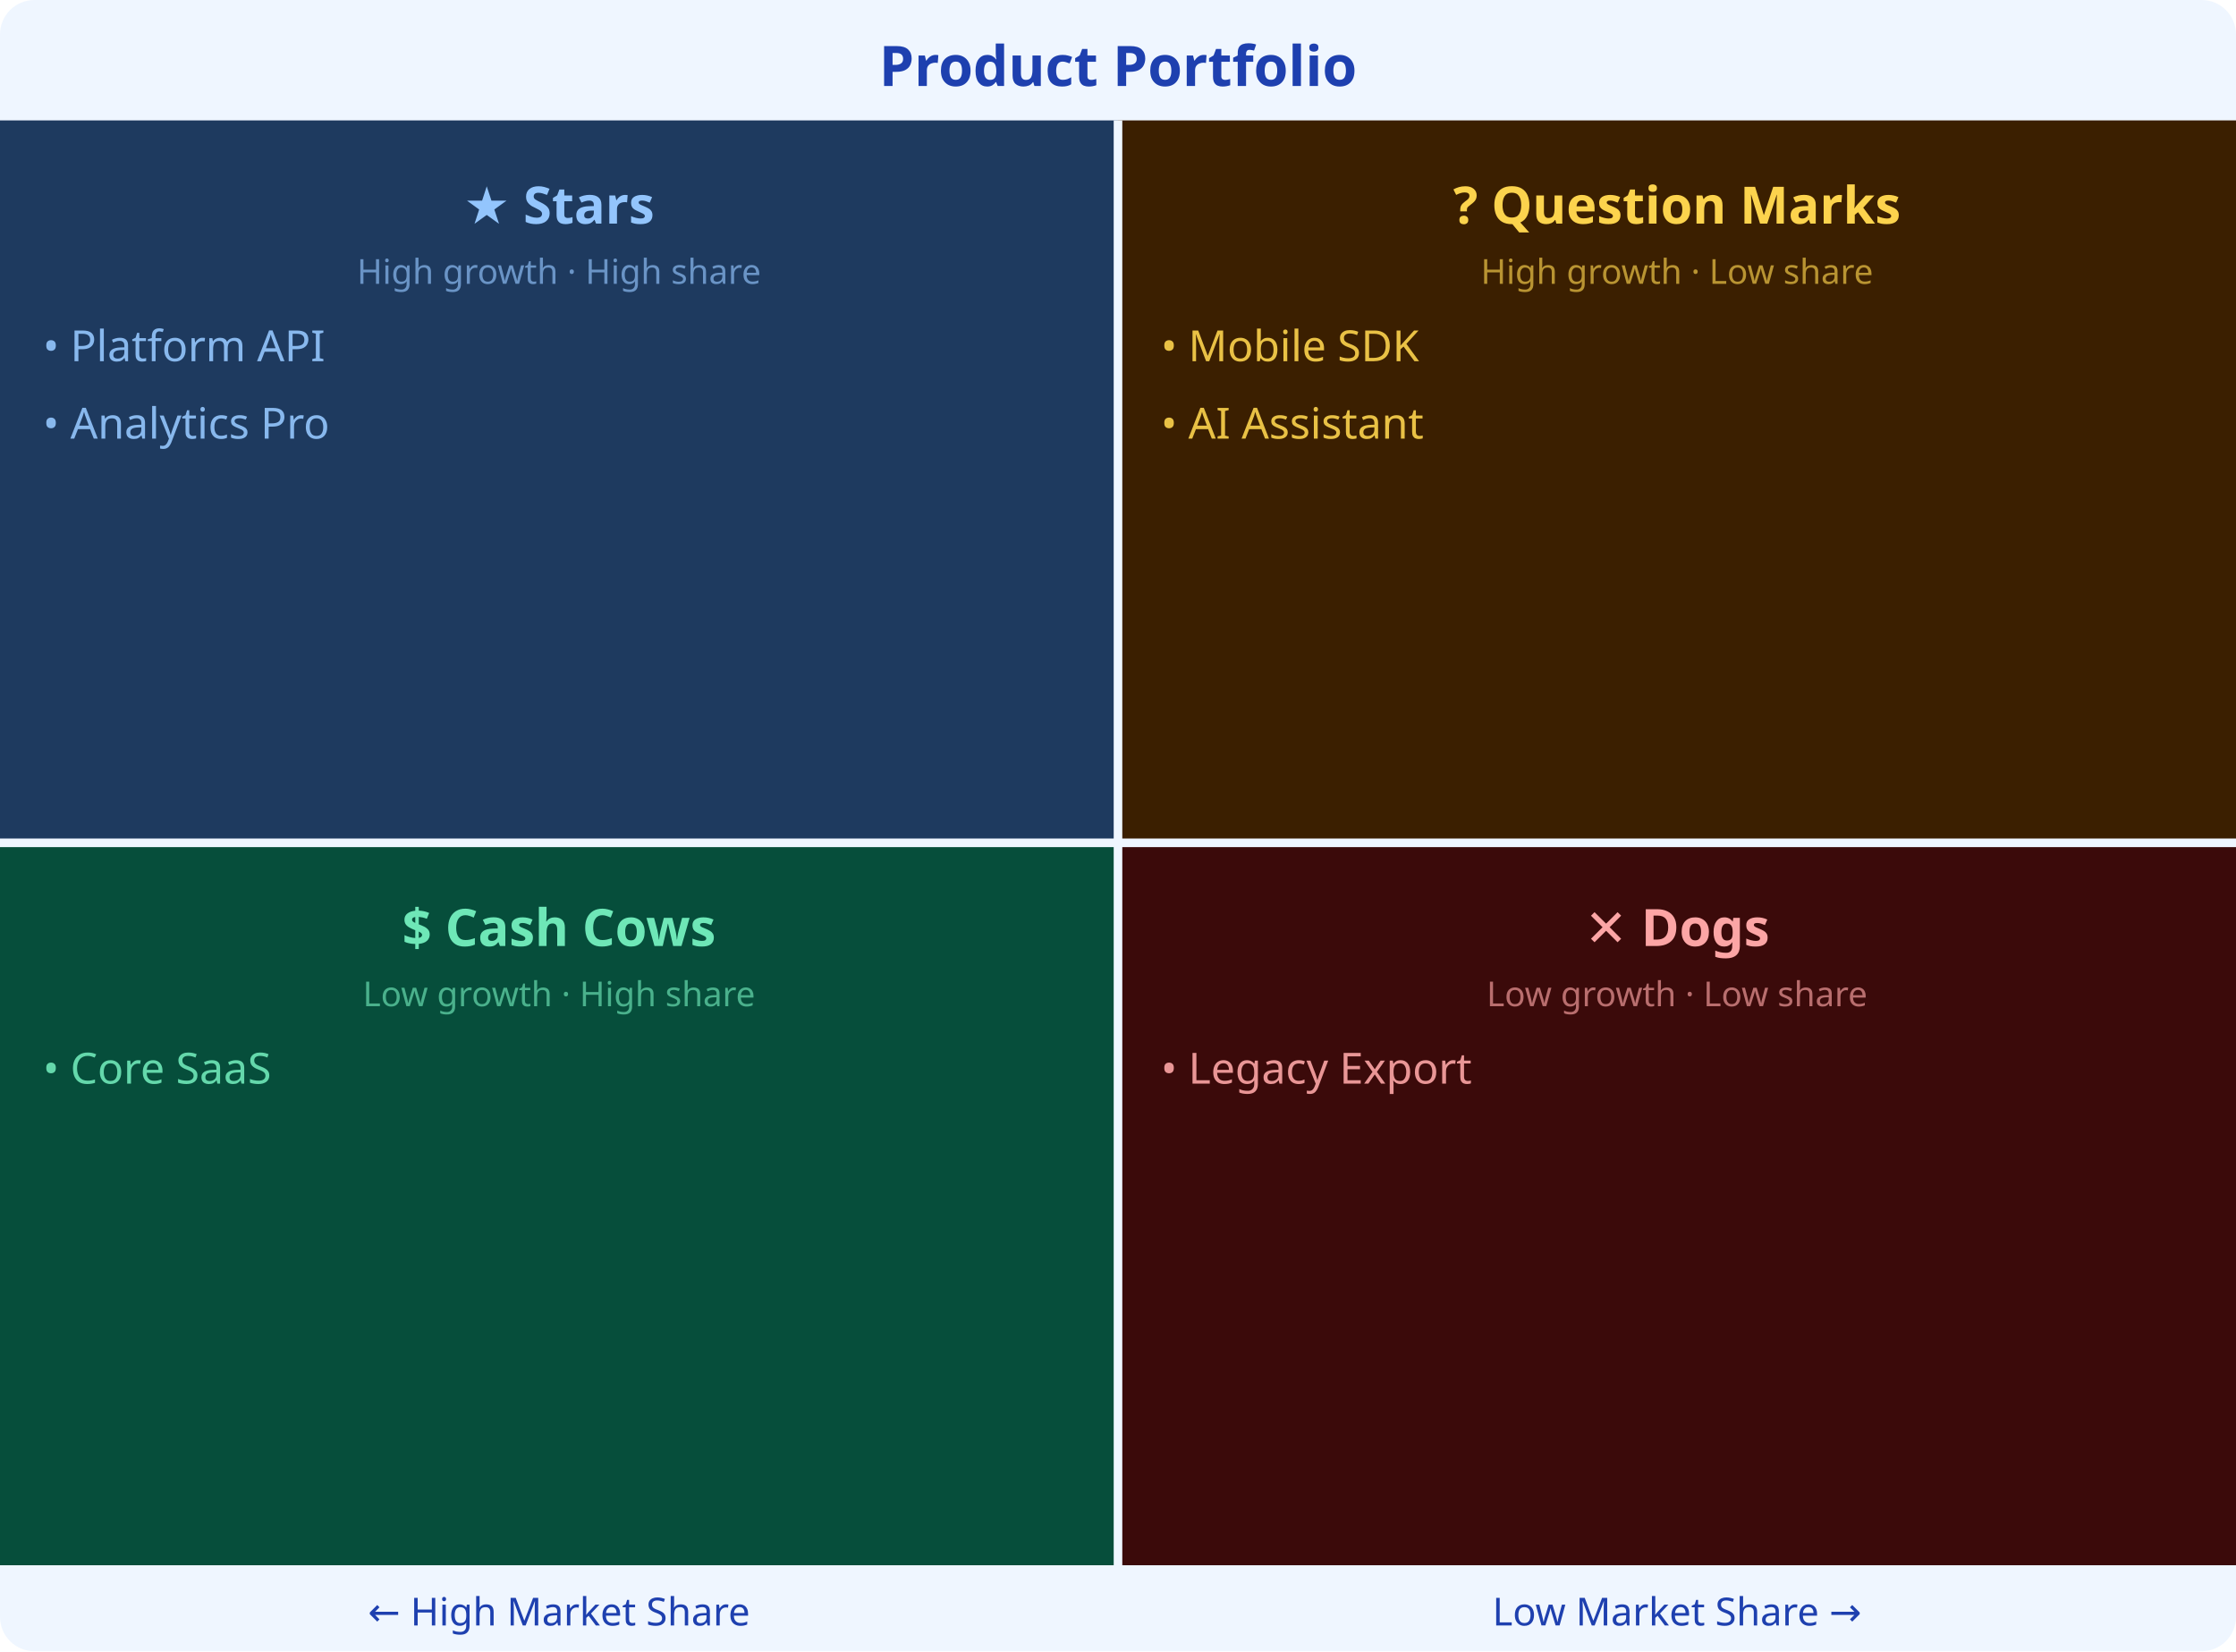
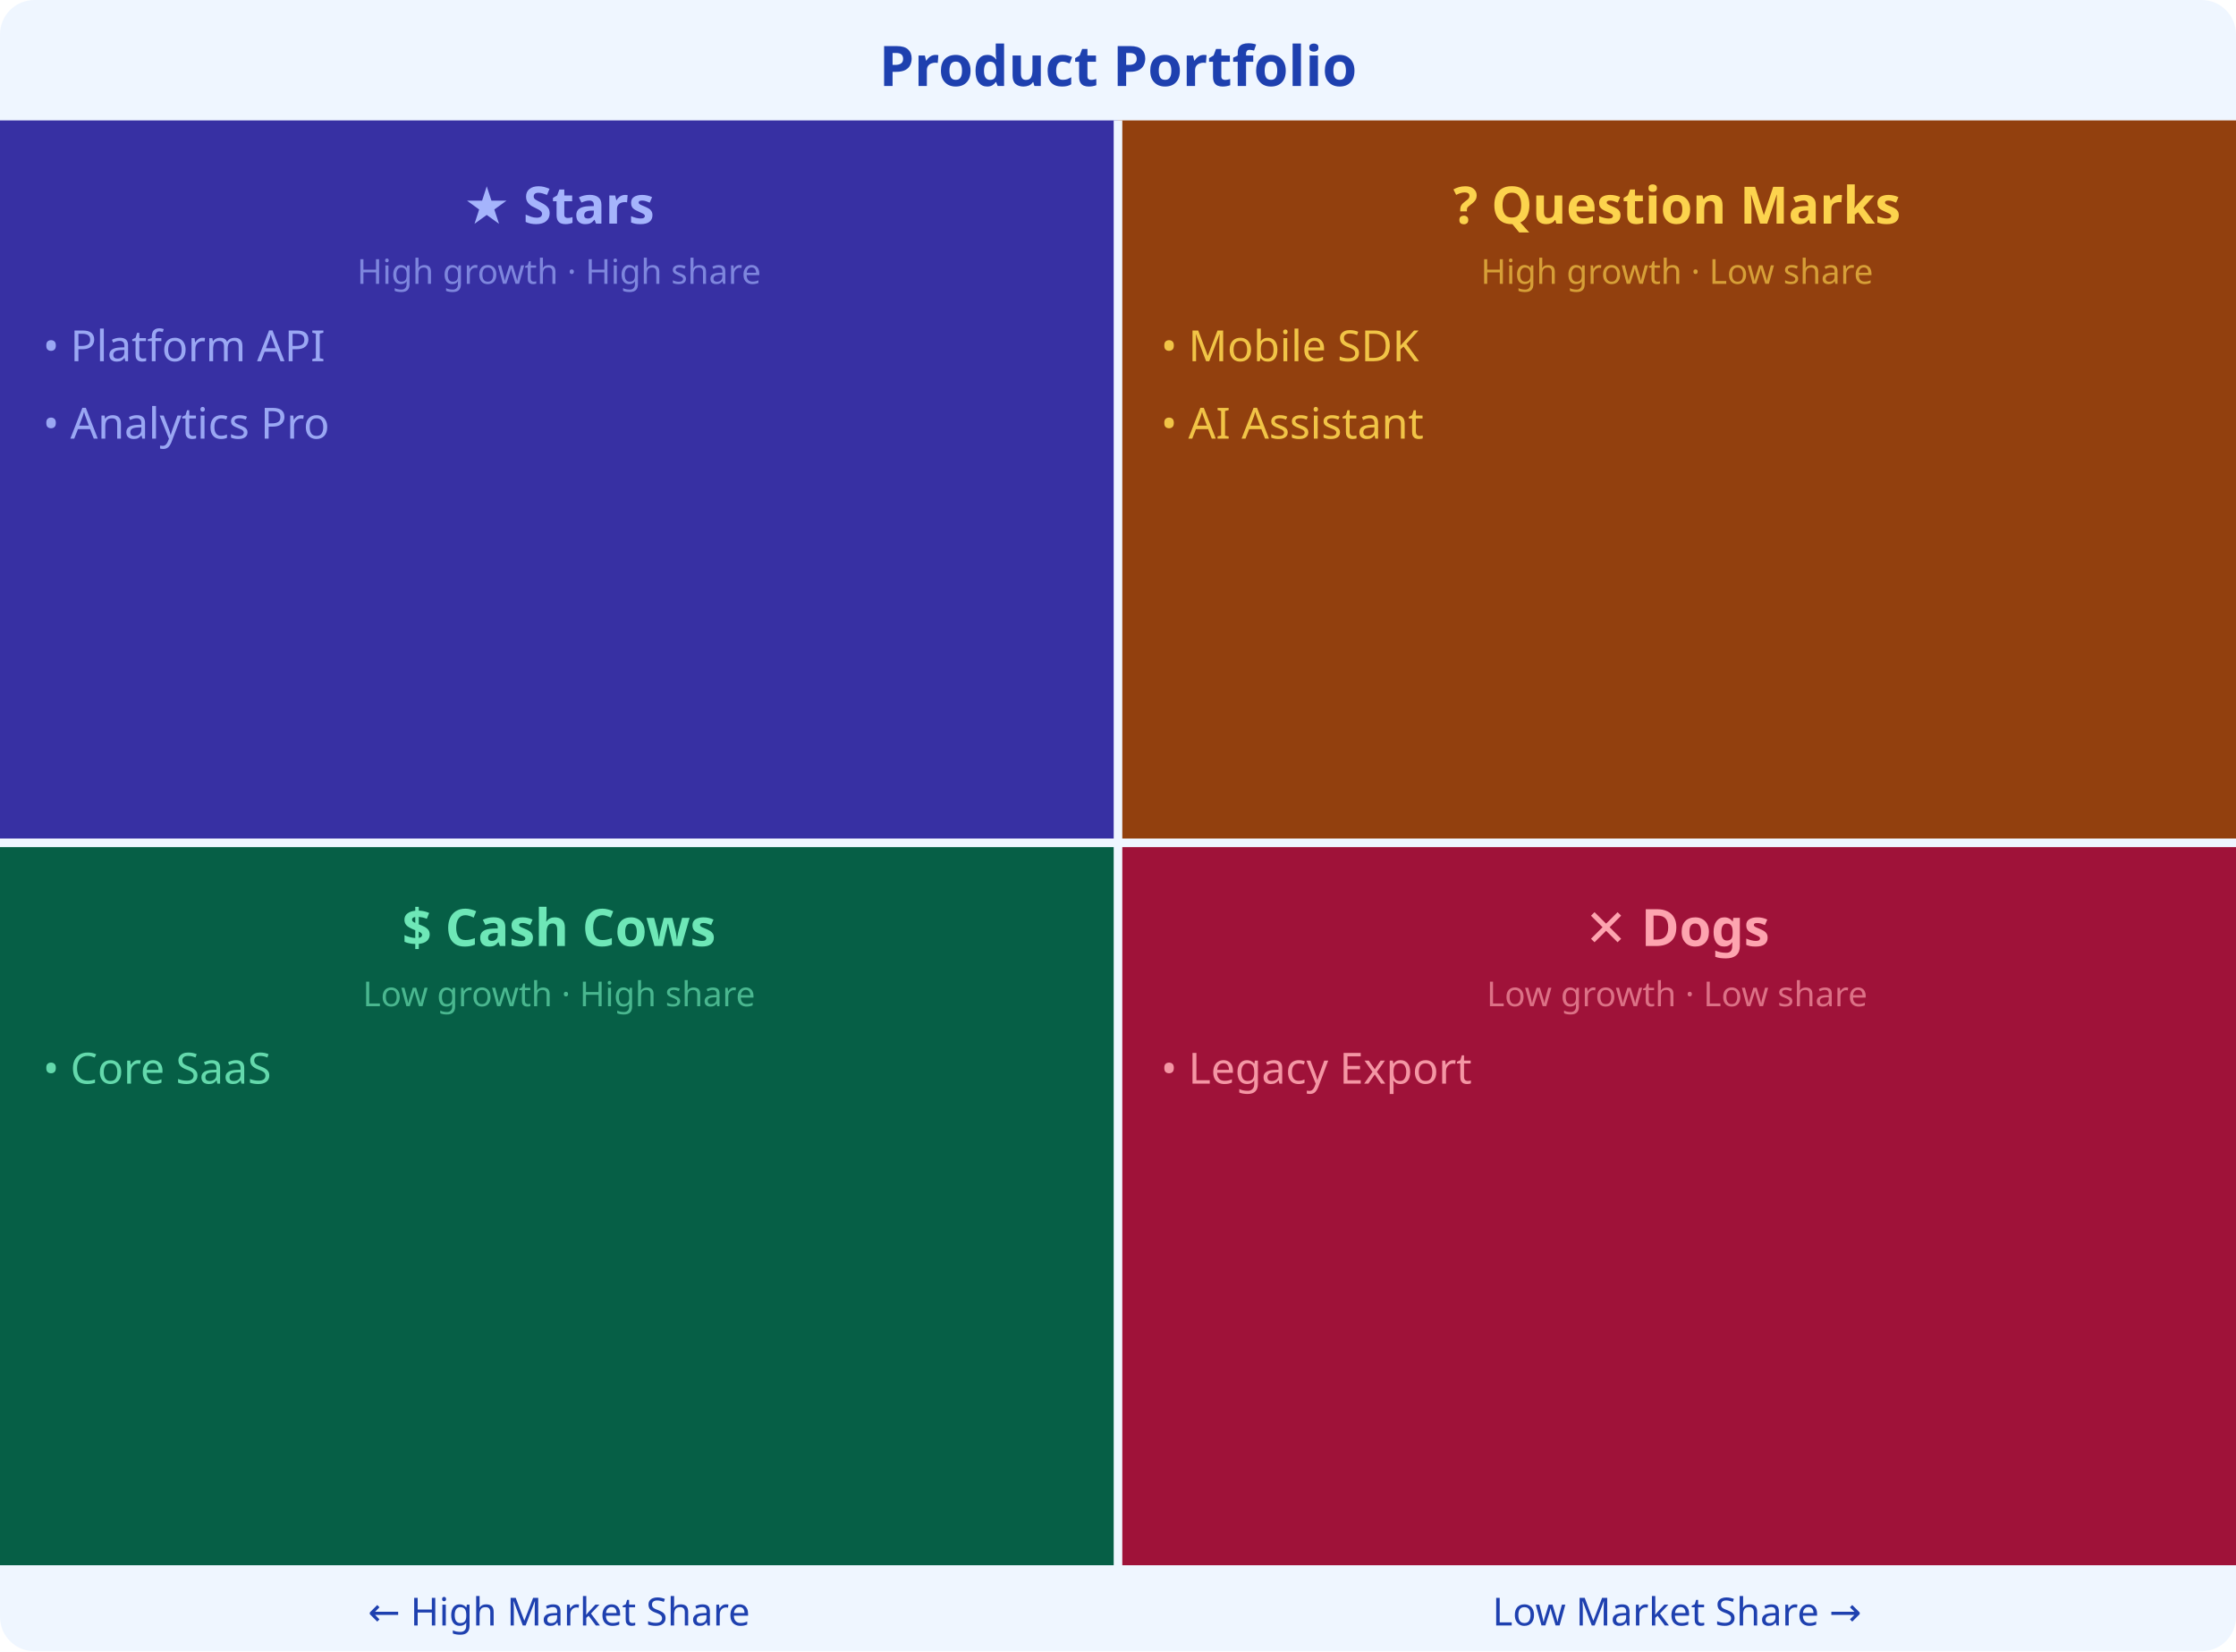
<svg xmlns="http://www.w3.org/2000/svg" viewBox="0 0 520 384" style="width:100%;height:auto">
  <rect width="520" height="384" fill="#eff6ff" rx="8" />
  <text x="260" y="20" text-anchor="middle" font-size="13" fill="#1e40af" font-family="system-ui,sans-serif" font-weight="600">Product Portfolio</text>
-   <rect x="0" y="28" width="260" height="168" fill="#1e3a5f" />
-   <text x="130" y="52" text-anchor="middle" font-size="12" fill="#93c5fd" font-family="system-ui,sans-serif" font-weight="700">★ Stars</text>
-   <text x="130" y="66" text-anchor="middle" font-size="8" fill="#93c5fd" font-family="system-ui,sans-serif" opacity="0.65">High growth · High share</text>
-   <text x="10" y="84" font-size="10" fill="#93c5fd" font-family="system-ui,sans-serif" opacity="0.9">• Platform API</text>
-   <text x="10" y="102" font-size="10" fill="#93c5fd" font-family="system-ui,sans-serif" opacity="0.9">• Analytics Pro</text>
-   <rect x="260" y="28" width="260" height="168" fill="#3b1f00" />
+   <rect x="0" y="28" width="260" height="168" fill="#3730a3" />
+   <text x="130" y="52" text-anchor="middle" font-size="12" fill="#a5b4fc" font-family="system-ui,sans-serif" font-weight="700">★ Stars</text>
+   <text x="130" y="66" text-anchor="middle" font-size="8" fill="#a5b4fc" font-family="system-ui,sans-serif" opacity="0.65">High growth · High share</text>
+   <text x="10" y="84" font-size="10" fill="#a5b4fc" font-family="system-ui,sans-serif" opacity="0.9">• Platform API</text>
+   <text x="10" y="102" font-size="10" fill="#a5b4fc" font-family="system-ui,sans-serif" opacity="0.9">• Analytics Pro</text>
+   <rect x="260" y="28" width="260" height="168" fill="#92400e" />
  <text x="390" y="52" text-anchor="middle" font-size="12" fill="#fcd34d" font-family="system-ui,sans-serif" font-weight="700">? Question Marks</text>
  <text x="390" y="66" text-anchor="middle" font-size="8" fill="#fcd34d" font-family="system-ui,sans-serif" opacity="0.65">High growth · Low share</text>
  <text x="270" y="84" font-size="10" fill="#fcd34d" font-family="system-ui,sans-serif" opacity="0.9">• Mobile SDK</text>
  <text x="270" y="102" font-size="10" fill="#fcd34d" font-family="system-ui,sans-serif" opacity="0.9">• AI Assistant</text>
-   <rect x="0" y="196" width="260" height="168" fill="#064e3b" />
+   <rect x="0" y="196" width="260" height="168" fill="#065f46" />
  <text x="130" y="220" text-anchor="middle" font-size="12" fill="#6ee7b7" font-family="system-ui,sans-serif" font-weight="700">$ Cash Cows</text>
  <text x="130" y="234" text-anchor="middle" font-size="8" fill="#6ee7b7" font-family="system-ui,sans-serif" opacity="0.65">Low growth · High share</text>
  <text x="10" y="252" font-size="10" fill="#6ee7b7" font-family="system-ui,sans-serif" opacity="0.9">• Core SaaS</text>
-   <rect x="260" y="196" width="260" height="168" fill="#3b0a0a" />
-   <text x="390" y="220" text-anchor="middle" font-size="12" fill="#fca5a5" font-family="system-ui,sans-serif" font-weight="700">✕ Dogs</text>
-   <text x="390" y="234" text-anchor="middle" font-size="8" fill="#fca5a5" font-family="system-ui,sans-serif" opacity="0.65">Low growth · Low share</text>
-   <text x="270" y="252" font-size="10" fill="#fca5a5" font-family="system-ui,sans-serif" opacity="0.9">• Legacy Export</text>
+   <rect x="260" y="196" width="260" height="168" fill="#9f1239" />
+   <text x="390" y="220" text-anchor="middle" font-size="12" fill="#fda4af" font-family="system-ui,sans-serif" font-weight="700">✕ Dogs</text>
+   <text x="390" y="234" text-anchor="middle" font-size="8" fill="#fda4af" font-family="system-ui,sans-serif" opacity="0.65">Low growth · Low share</text>
+   <text x="270" y="252" font-size="10" fill="#fda4af" font-family="system-ui,sans-serif" opacity="0.9">• Legacy Export</text>
  <line x1="260" y1="28" x2="260" y2="364" stroke="#eff6ff" stroke-width="2" />
  <line x1="0" y1="196" x2="520" y2="196" stroke="#eff6ff" stroke-width="2" />
  <text x="130" y="378" text-anchor="middle" font-size="9" fill="#1e40af" font-family="system-ui,sans-serif">← High Market Share</text>
  <text x="390" y="378" text-anchor="middle" font-size="9" fill="#1e40af" font-family="system-ui,sans-serif">Low Market Share →</text>
</svg>
